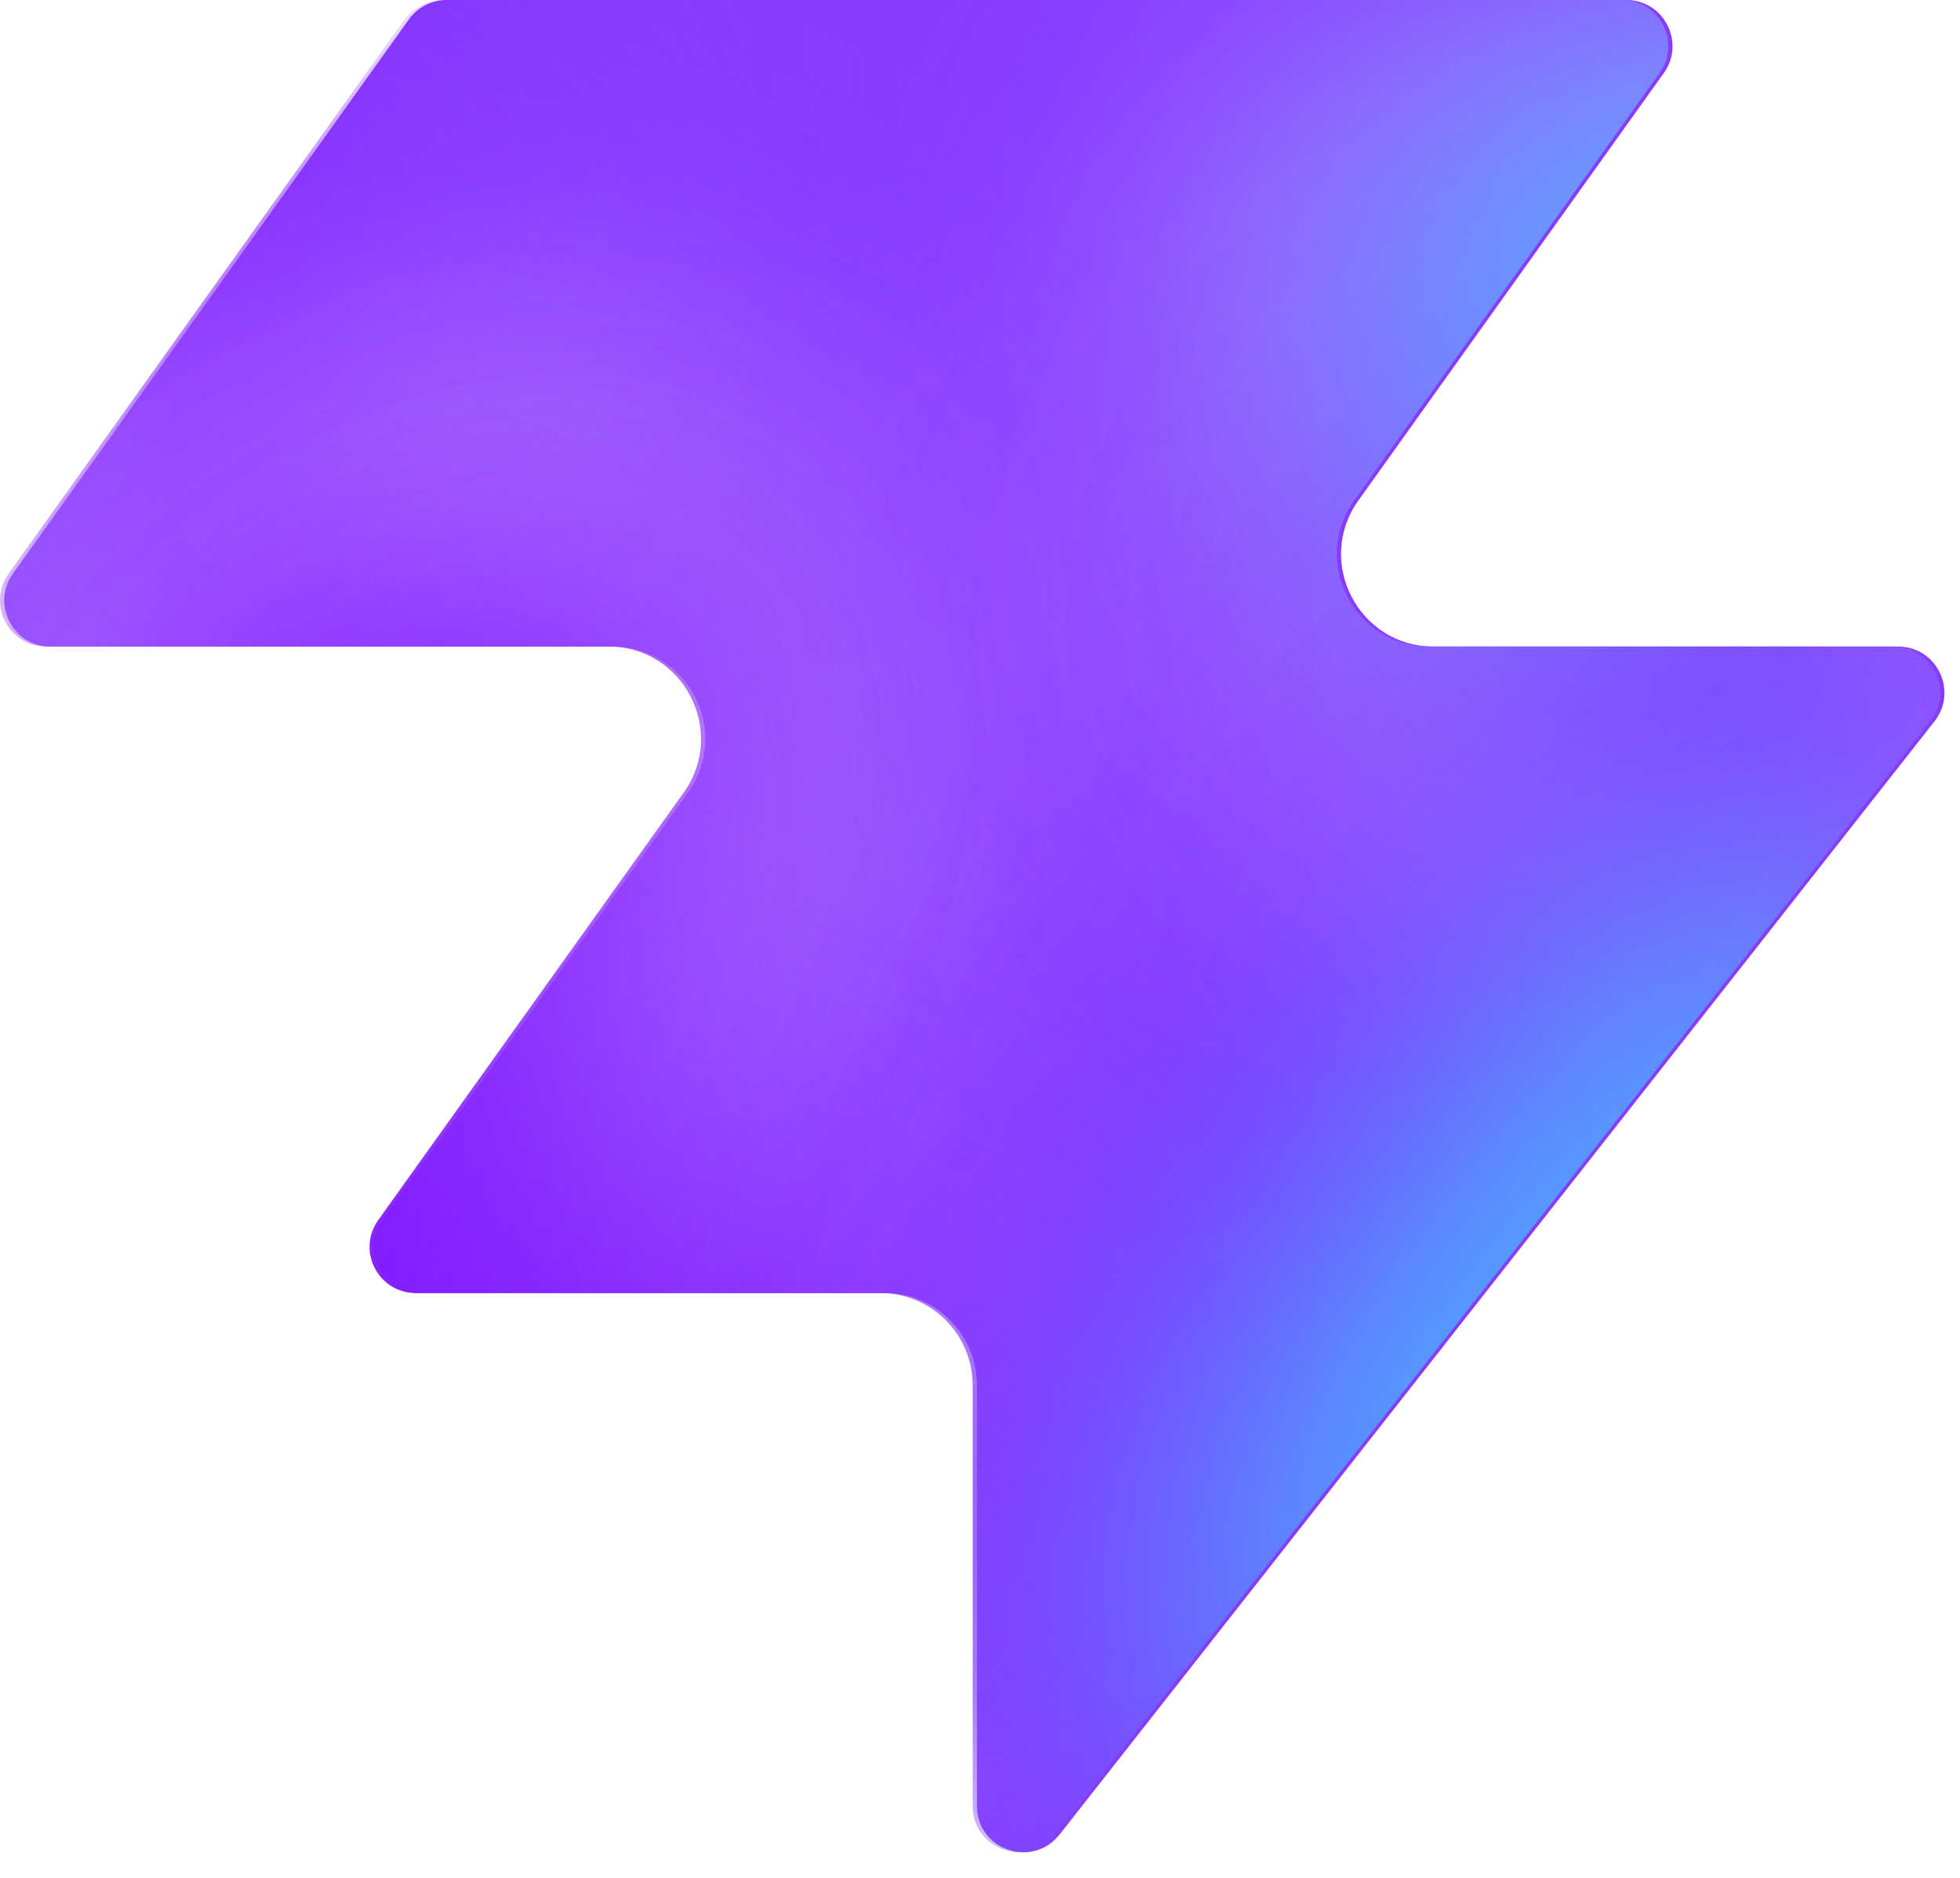
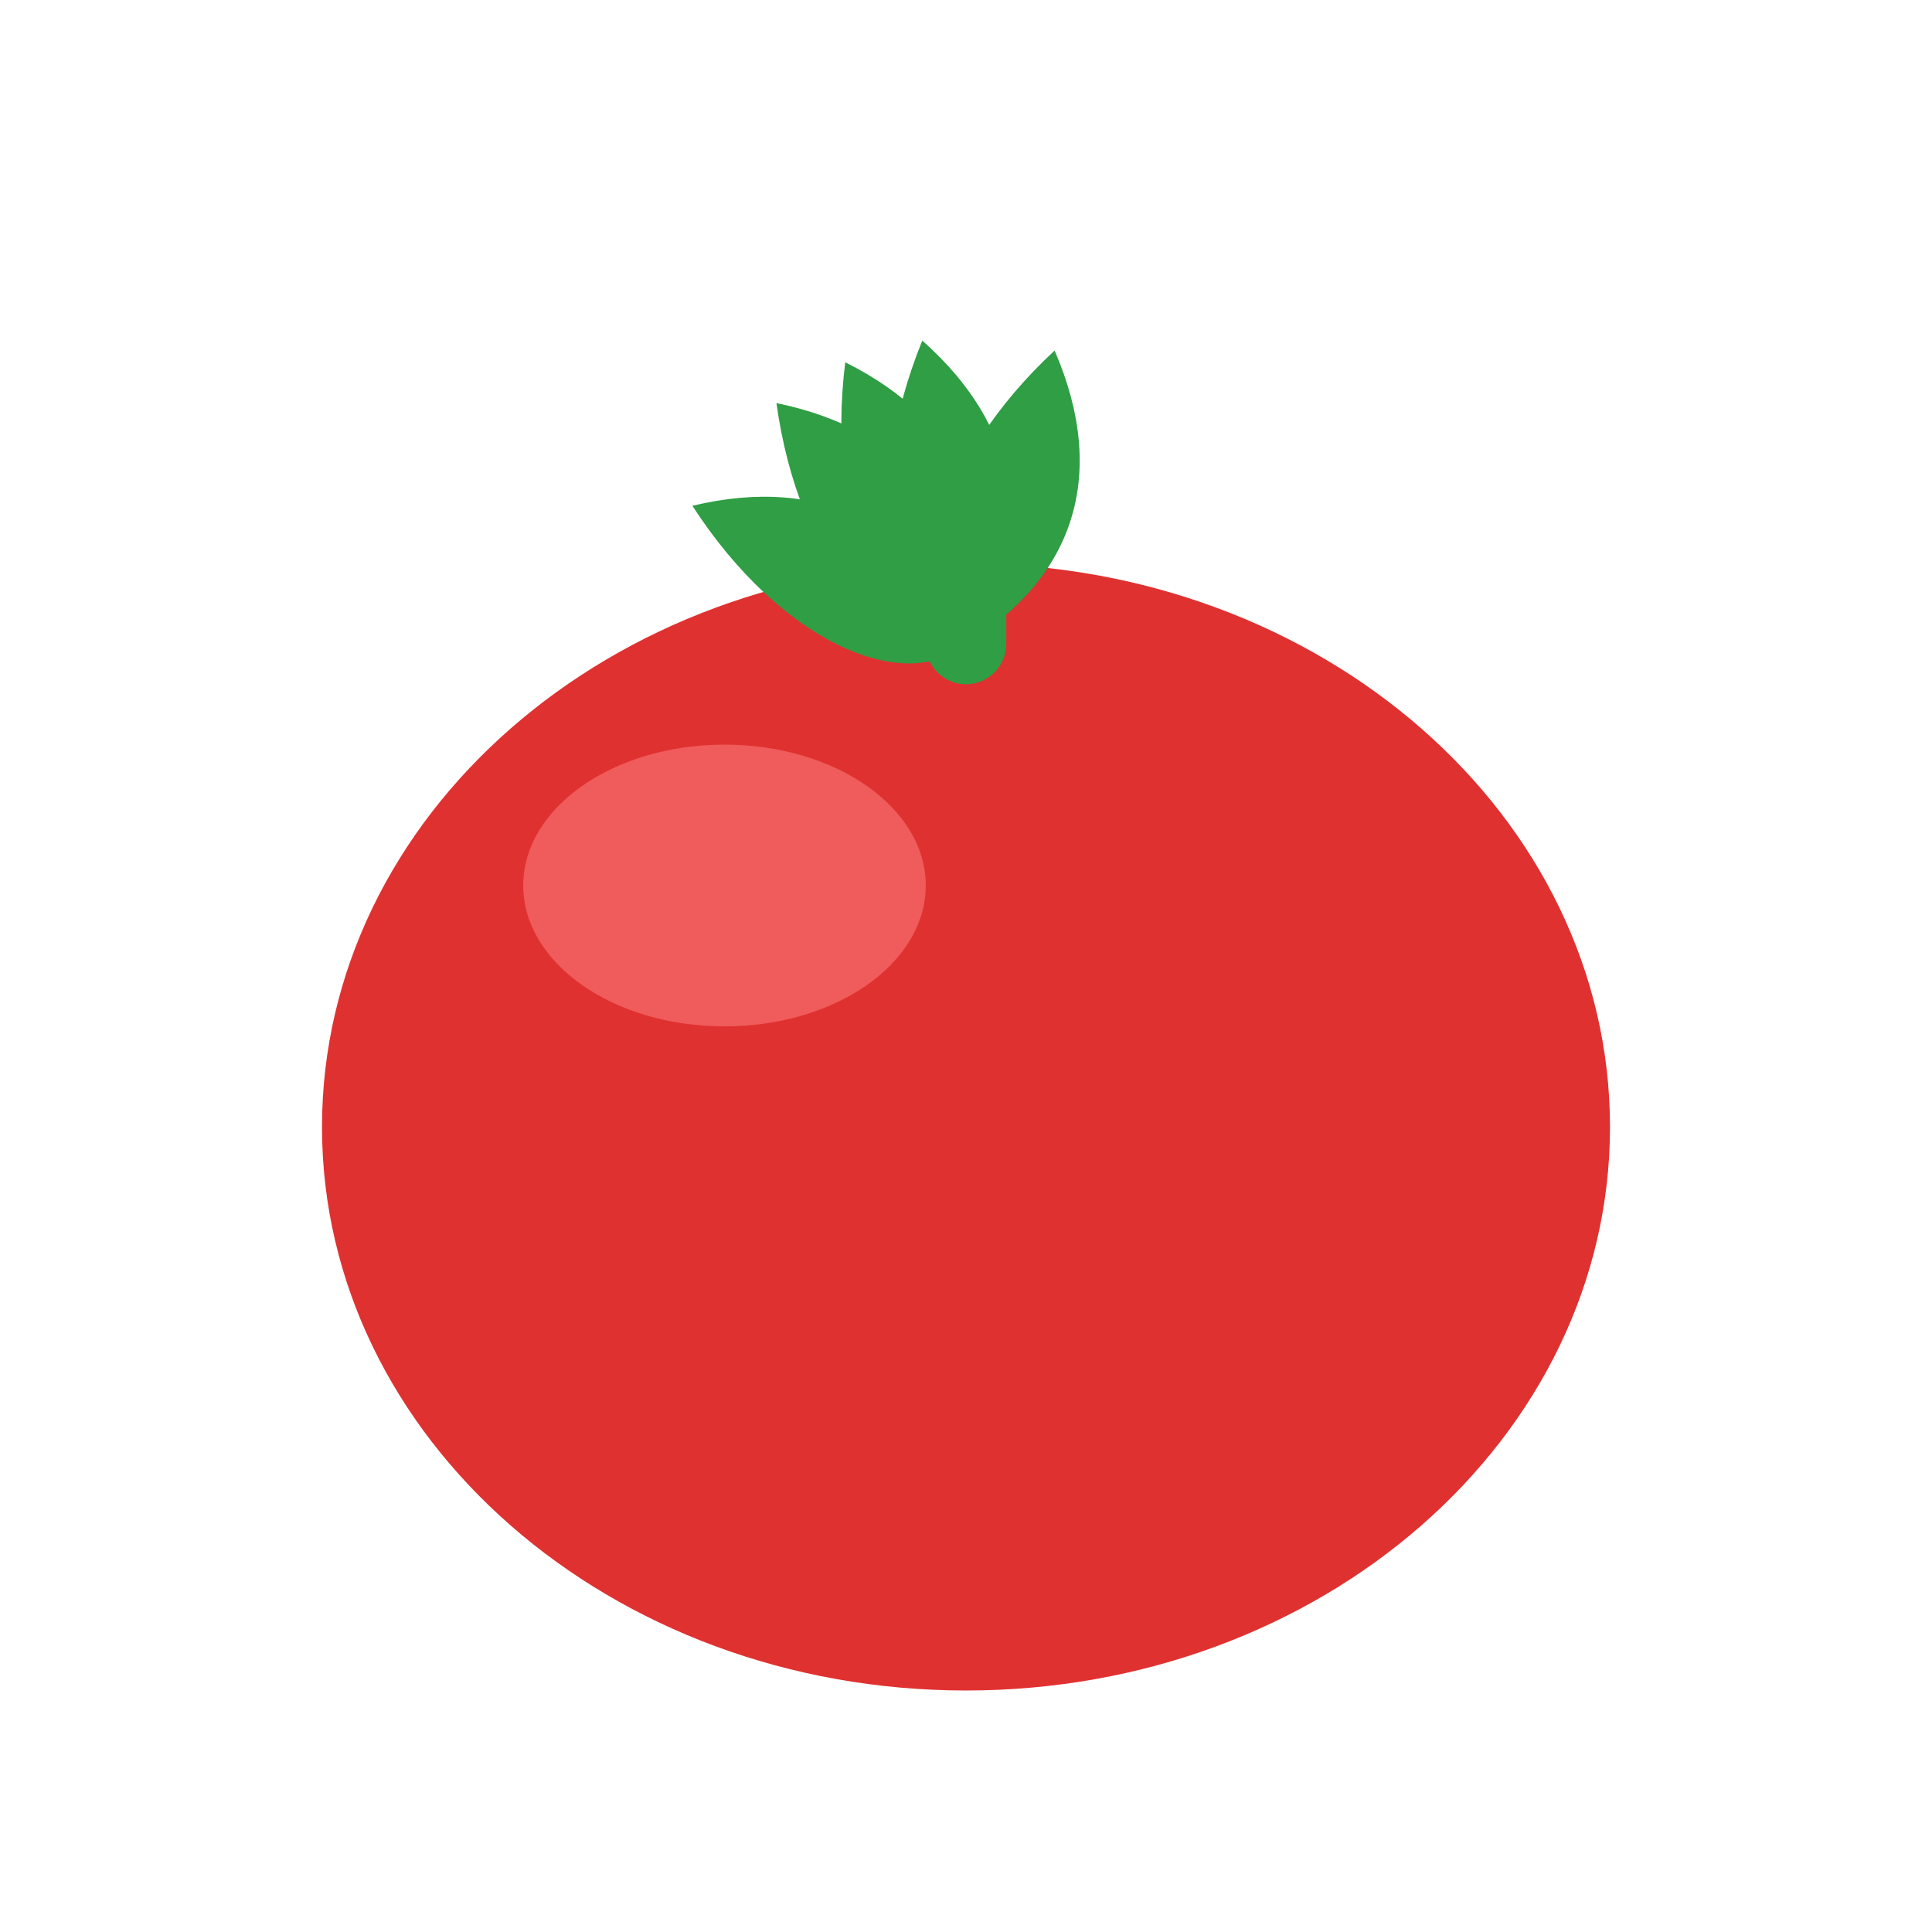
- <svg xmlns="http://www.w3.org/2000/svg" width="48" height="46" fill="none" viewBox="0 0 48 46">
-   <path fill="#863bff" d="M25.946 44.938c-.664.845-2.021.375-2.021-.698V33.937a2.26 2.26 0 0 0-2.262-2.262H10.287c-.92 0-1.456-1.04-.92-1.788l7.48-10.471c1.07-1.497 0-3.578-1.842-3.578H1.237c-.92 0-1.456-1.04-.92-1.788L10.013.474c.214-.297.556-.474.92-.474h28.894c.92 0 1.456 1.04.92 1.788l-7.48 10.471c-1.07 1.498 0 3.579 1.842 3.579h11.377c.943 0 1.473 1.088.89 1.83L25.947 44.94z" style="fill:#863bff;fill:color(display-p3 .525 .23 1);fill-opacity:1" />
-   <mask id="a" width="48" height="46" x="0" y="0" maskUnits="userSpaceOnUse" style="mask-type:alpha">
-     <path fill="#000" d="M25.842 44.938c-.664.844-2.021.375-2.021-.698V33.937a2.26 2.26 0 0 0-2.262-2.262H10.183c-.92 0-1.456-1.04-.92-1.788l7.48-10.471c1.07-1.498 0-3.579-1.842-3.579H1.133c-.92 0-1.456-1.04-.92-1.787L9.91.473c.214-.297.556-.474.92-.474h28.894c.92 0 1.456 1.04.92 1.788l-7.48 10.471c-1.07 1.498 0 3.578 1.842 3.578h11.377c.943 0 1.473 1.088.89 1.832L25.843 44.94z" style="fill:#000;fill-opacity:1" />
-   </mask>
-   <g mask="url(#a)">
-     <g filter="url(#b)">
-       <ellipse cx="5.508" cy="14.704" fill="#ede6ff" rx="5.508" ry="14.704" style="fill:#ede6ff;fill:color(display-p3 .927 .903 1);fill-opacity:1" transform="matrix(.00324 1 1 -.00324 -4.47 31.516)" />
-     </g>
-     <g filter="url(#c)">
-       <ellipse cx="10.399" cy="29.851" fill="#ede6ff" rx="10.399" ry="29.851" style="fill:#ede6ff;fill:color(display-p3 .927 .903 1);fill-opacity:1" transform="matrix(.00324 1 1 -.00324 -39.328 7.883)" />
-     </g>
-     <g filter="url(#d)">
-       <ellipse cx="5.508" cy="30.487" fill="#7e14ff" rx="5.508" ry="30.487" style="fill:#7e14ff;fill:color(display-p3 .492 .077 1);fill-opacity:1" transform="rotate(89.814 -25.913 -14.639)scale(1 -1)" />
-     </g>
-     <g filter="url(#e)">
-       <ellipse cx="5.508" cy="30.599" fill="#7e14ff" rx="5.508" ry="30.599" style="fill:#7e14ff;fill:color(display-p3 .492 .077 1);fill-opacity:1" transform="rotate(89.814 -32.644 -3.334)scale(1 -1)" />
-     </g>
-     <g filter="url(#f)">
-       <ellipse cx="5.508" cy="30.599" fill="#7e14ff" rx="5.508" ry="30.599" style="fill:#7e14ff;fill:color(display-p3 .492 .077 1);fill-opacity:1" transform="matrix(.00324 1 1 -.00324 -34.34 30.47)" />
-     </g>
-     <g filter="url(#g)">
-       <ellipse cx="14.072" cy="22.078" fill="#ede6ff" rx="14.072" ry="22.078" style="fill:#ede6ff;fill:color(display-p3 .927 .903 1);fill-opacity:1" transform="rotate(93.35 24.506 48.493)scale(-1 1)" />
-     </g>
-     <g filter="url(#h)">
-       <ellipse cx="3.47" cy="21.501" fill="#7e14ff" rx="3.47" ry="21.501" style="fill:#7e14ff;fill:color(display-p3 .492 .077 1);fill-opacity:1" transform="rotate(89.009 28.708 47.59)scale(-1 1)" />
-     </g>
-     <g filter="url(#i)">
-       <ellipse cx="3.47" cy="21.501" fill="#7e14ff" rx="3.47" ry="21.501" style="fill:#7e14ff;fill:color(display-p3 .492 .077 1);fill-opacity:1" transform="rotate(89.009 28.708 47.59)scale(-1 1)" />
-     </g>
-     <g filter="url(#j)">
-       <ellipse cx=".387" cy="8.972" fill="#7e14ff" rx="4.407" ry="29.108" style="fill:#7e14ff;fill:color(display-p3 .492 .077 1);fill-opacity:1" transform="rotate(39.51 .387 8.972)" />
-     </g>
-     <g filter="url(#k)">
-       <ellipse cx="47.523" cy="-6.092" fill="#7e14ff" rx="4.407" ry="29.108" style="fill:#7e14ff;fill:color(display-p3 .492 .077 1);fill-opacity:1" transform="rotate(37.892 47.523 -6.092)" />
-     </g>
-     <g filter="url(#l)">
-       <ellipse cx="41.412" cy="6.333" fill="#47bfff" rx="5.971" ry="9.665" style="fill:#47bfff;fill:color(display-p3 .28 .748 1);fill-opacity:1" transform="rotate(37.892 41.412 6.333)" />
-     </g>
-     <g filter="url(#m)">
-       <ellipse cx="-1.879" cy="38.332" fill="#7e14ff" rx="4.407" ry="29.108" style="fill:#7e14ff;fill:color(display-p3 .492 .077 1);fill-opacity:1" transform="rotate(37.892 -1.88 38.332)" />
-     </g>
-     <g filter="url(#n)">
-       <ellipse cx="-1.879" cy="38.332" fill="#7e14ff" rx="4.407" ry="29.108" style="fill:#7e14ff;fill:color(display-p3 .492 .077 1);fill-opacity:1" transform="rotate(37.892 -1.88 38.332)" />
-     </g>
-     <g filter="url(#o)">
-       <ellipse cx="35.651" cy="29.907" fill="#7e14ff" rx="4.407" ry="29.108" style="fill:#7e14ff;fill:color(display-p3 .492 .077 1);fill-opacity:1" transform="rotate(37.892 35.651 29.907)" />
-     </g>
-     <g filter="url(#p)">
-       <ellipse cx="38.418" cy="32.4" fill="#47bfff" rx="5.971" ry="15.297" style="fill:#47bfff;fill:color(display-p3 .28 .748 1);fill-opacity:1" transform="rotate(37.892 38.418 32.4)" />
-     </g>
+ <svg xmlns="http://www.w3.org/2000/svg" width="48" height="48" viewBox="0 0 48 48" fill="none">
+   <ellipse cx="24" cy="28" rx="16" ry="14" fill="#e03131" />
+   <ellipse cx="18" cy="22" rx="5" ry="3.5" fill="#ff8787" fill-opacity="0.5" />
+   <g fill="#2f9e44">
+     <path d="M24 16 C22 16 20.5 13 21 9 C24 10.5 25 13 24 16Z" transform="rotate(-40 24 16)" />
+     <path d="M24 16 C22 16 20.5 13 21 9 C24 10.5 25 13 24 16Z" transform="rotate(-15 24 16)" />
+     <path d="M24 16 C22 16 20.5 13 21 9 C24 10.5 25 13 24 16Z" />
+     <path d="M24 16 C22 16 20.5 13 21 9 C24 10.5 25 13 24 16Z" transform="rotate(15 24 16)" />
+     <path d="M24 16 C22 16 20.5 13 21 9 C24 10.5 25 13 24 16Z" transform="rotate(40 24 16)" />
  </g>
-   <defs>
-     <filter id="b" width="60.045" height="41.654" x="-19.77" y="16.149" color-interpolation-filters="sRGB" filterUnits="userSpaceOnUse">
-       <feFlood flood-opacity="0" result="BackgroundImageFix" />
-       <feBlend in="SourceGraphic" in2="BackgroundImageFix" result="shape" />
-       <feGaussianBlur result="effect1_foregroundBlur_2002_17158" stdDeviation="7.659" />
-     </filter>
-     <filter id="c" width="90.34" height="51.437" x="-54.613" y="-7.533" color-interpolation-filters="sRGB" filterUnits="userSpaceOnUse">
-       <feFlood flood-opacity="0" result="BackgroundImageFix" />
-       <feBlend in="SourceGraphic" in2="BackgroundImageFix" result="shape" />
-       <feGaussianBlur result="effect1_foregroundBlur_2002_17158" stdDeviation="7.659" />
-     </filter>
-     <filter id="d" width="79.355" height="29.4" x="-49.64" y="2.03" color-interpolation-filters="sRGB" filterUnits="userSpaceOnUse">
-       <feFlood flood-opacity="0" result="BackgroundImageFix" />
-       <feBlend in="SourceGraphic" in2="BackgroundImageFix" result="shape" />
-       <feGaussianBlur result="effect1_foregroundBlur_2002_17158" stdDeviation="4.596" />
-     </filter>
-     <filter id="e" width="79.579" height="29.4" x="-45.045" y="20.029" color-interpolation-filters="sRGB" filterUnits="userSpaceOnUse">
-       <feFlood flood-opacity="0" result="BackgroundImageFix" />
-       <feBlend in="SourceGraphic" in2="BackgroundImageFix" result="shape" />
-       <feGaussianBlur result="effect1_foregroundBlur_2002_17158" stdDeviation="4.596" />
-     </filter>
-     <filter id="f" width="79.579" height="29.4" x="-43.513" y="21.178" color-interpolation-filters="sRGB" filterUnits="userSpaceOnUse">
-       <feFlood flood-opacity="0" result="BackgroundImageFix" />
-       <feBlend in="SourceGraphic" in2="BackgroundImageFix" result="shape" />
-       <feGaussianBlur result="effect1_foregroundBlur_2002_17158" stdDeviation="4.596" />
-     </filter>
-     <filter id="g" width="74.749" height="58.852" x="15.756" y="-17.901" color-interpolation-filters="sRGB" filterUnits="userSpaceOnUse">
-       <feFlood flood-opacity="0" result="BackgroundImageFix" />
-       <feBlend in="SourceGraphic" in2="BackgroundImageFix" result="shape" />
-       <feGaussianBlur result="effect1_foregroundBlur_2002_17158" stdDeviation="7.659" />
-     </filter>
-     <filter id="h" width="61.377" height="25.362" x="23.548" y="2.284" color-interpolation-filters="sRGB" filterUnits="userSpaceOnUse">
-       <feFlood flood-opacity="0" result="BackgroundImageFix" />
-       <feBlend in="SourceGraphic" in2="BackgroundImageFix" result="shape" />
-       <feGaussianBlur result="effect1_foregroundBlur_2002_17158" stdDeviation="4.596" />
-     </filter>
-     <filter id="i" width="61.377" height="25.362" x="23.548" y="2.284" color-interpolation-filters="sRGB" filterUnits="userSpaceOnUse">
-       <feFlood flood-opacity="0" result="BackgroundImageFix" />
-       <feBlend in="SourceGraphic" in2="BackgroundImageFix" result="shape" />
-       <feGaussianBlur result="effect1_foregroundBlur_2002_17158" stdDeviation="4.596" />
-     </filter>
-     <filter id="j" width="56.045" height="63.649" x="-27.636" y="-22.853" color-interpolation-filters="sRGB" filterUnits="userSpaceOnUse">
-       <feFlood flood-opacity="0" result="BackgroundImageFix" />
-       <feBlend in="SourceGraphic" in2="BackgroundImageFix" result="shape" />
-       <feGaussianBlur result="effect1_foregroundBlur_2002_17158" stdDeviation="4.596" />
-     </filter>
-     <filter id="k" width="54.814" height="64.646" x="20.116" y="-38.415" color-interpolation-filters="sRGB" filterUnits="userSpaceOnUse">
-       <feFlood flood-opacity="0" result="BackgroundImageFix" />
-       <feBlend in="SourceGraphic" in2="BackgroundImageFix" result="shape" />
-       <feGaussianBlur result="effect1_foregroundBlur_2002_17158" stdDeviation="4.596" />
-     </filter>
-     <filter id="l" width="33.541" height="35.313" x="24.641" y="-11.323" color-interpolation-filters="sRGB" filterUnits="userSpaceOnUse">
-       <feFlood flood-opacity="0" result="BackgroundImageFix" />
-       <feBlend in="SourceGraphic" in2="BackgroundImageFix" result="shape" />
-       <feGaussianBlur result="effect1_foregroundBlur_2002_17158" stdDeviation="4.596" />
-     </filter>
-     <filter id="m" width="54.814" height="64.646" x="-29.286" y="6.009" color-interpolation-filters="sRGB" filterUnits="userSpaceOnUse">
-       <feFlood flood-opacity="0" result="BackgroundImageFix" />
-       <feBlend in="SourceGraphic" in2="BackgroundImageFix" result="shape" />
-       <feGaussianBlur result="effect1_foregroundBlur_2002_17158" stdDeviation="4.596" />
-     </filter>
-     <filter id="n" width="54.814" height="64.646" x="-29.286" y="6.009" color-interpolation-filters="sRGB" filterUnits="userSpaceOnUse">
-       <feFlood flood-opacity="0" result="BackgroundImageFix" />
-       <feBlend in="SourceGraphic" in2="BackgroundImageFix" result="shape" />
-       <feGaussianBlur result="effect1_foregroundBlur_2002_17158" stdDeviation="4.596" />
-     </filter>
-     <filter id="o" width="54.814" height="64.646" x="8.244" y="-2.416" color-interpolation-filters="sRGB" filterUnits="userSpaceOnUse">
-       <feFlood flood-opacity="0" result="BackgroundImageFix" />
-       <feBlend in="SourceGraphic" in2="BackgroundImageFix" result="shape" />
-       <feGaussianBlur result="effect1_foregroundBlur_2002_17158" stdDeviation="4.596" />
-     </filter>
-     <filter id="p" width="39.409" height="43.623" x="18.713" y="10.588" color-interpolation-filters="sRGB" filterUnits="userSpaceOnUse">
-       <feFlood flood-opacity="0" result="BackgroundImageFix" />
-       <feBlend in="SourceGraphic" in2="BackgroundImageFix" result="shape" />
-       <feGaussianBlur result="effect1_foregroundBlur_2002_17158" stdDeviation="4.596" />
-     </filter>
-   </defs>
+   <rect x="23" y="13" width="2" height="4" rx="1" fill="#2f9e44" />
</svg>
